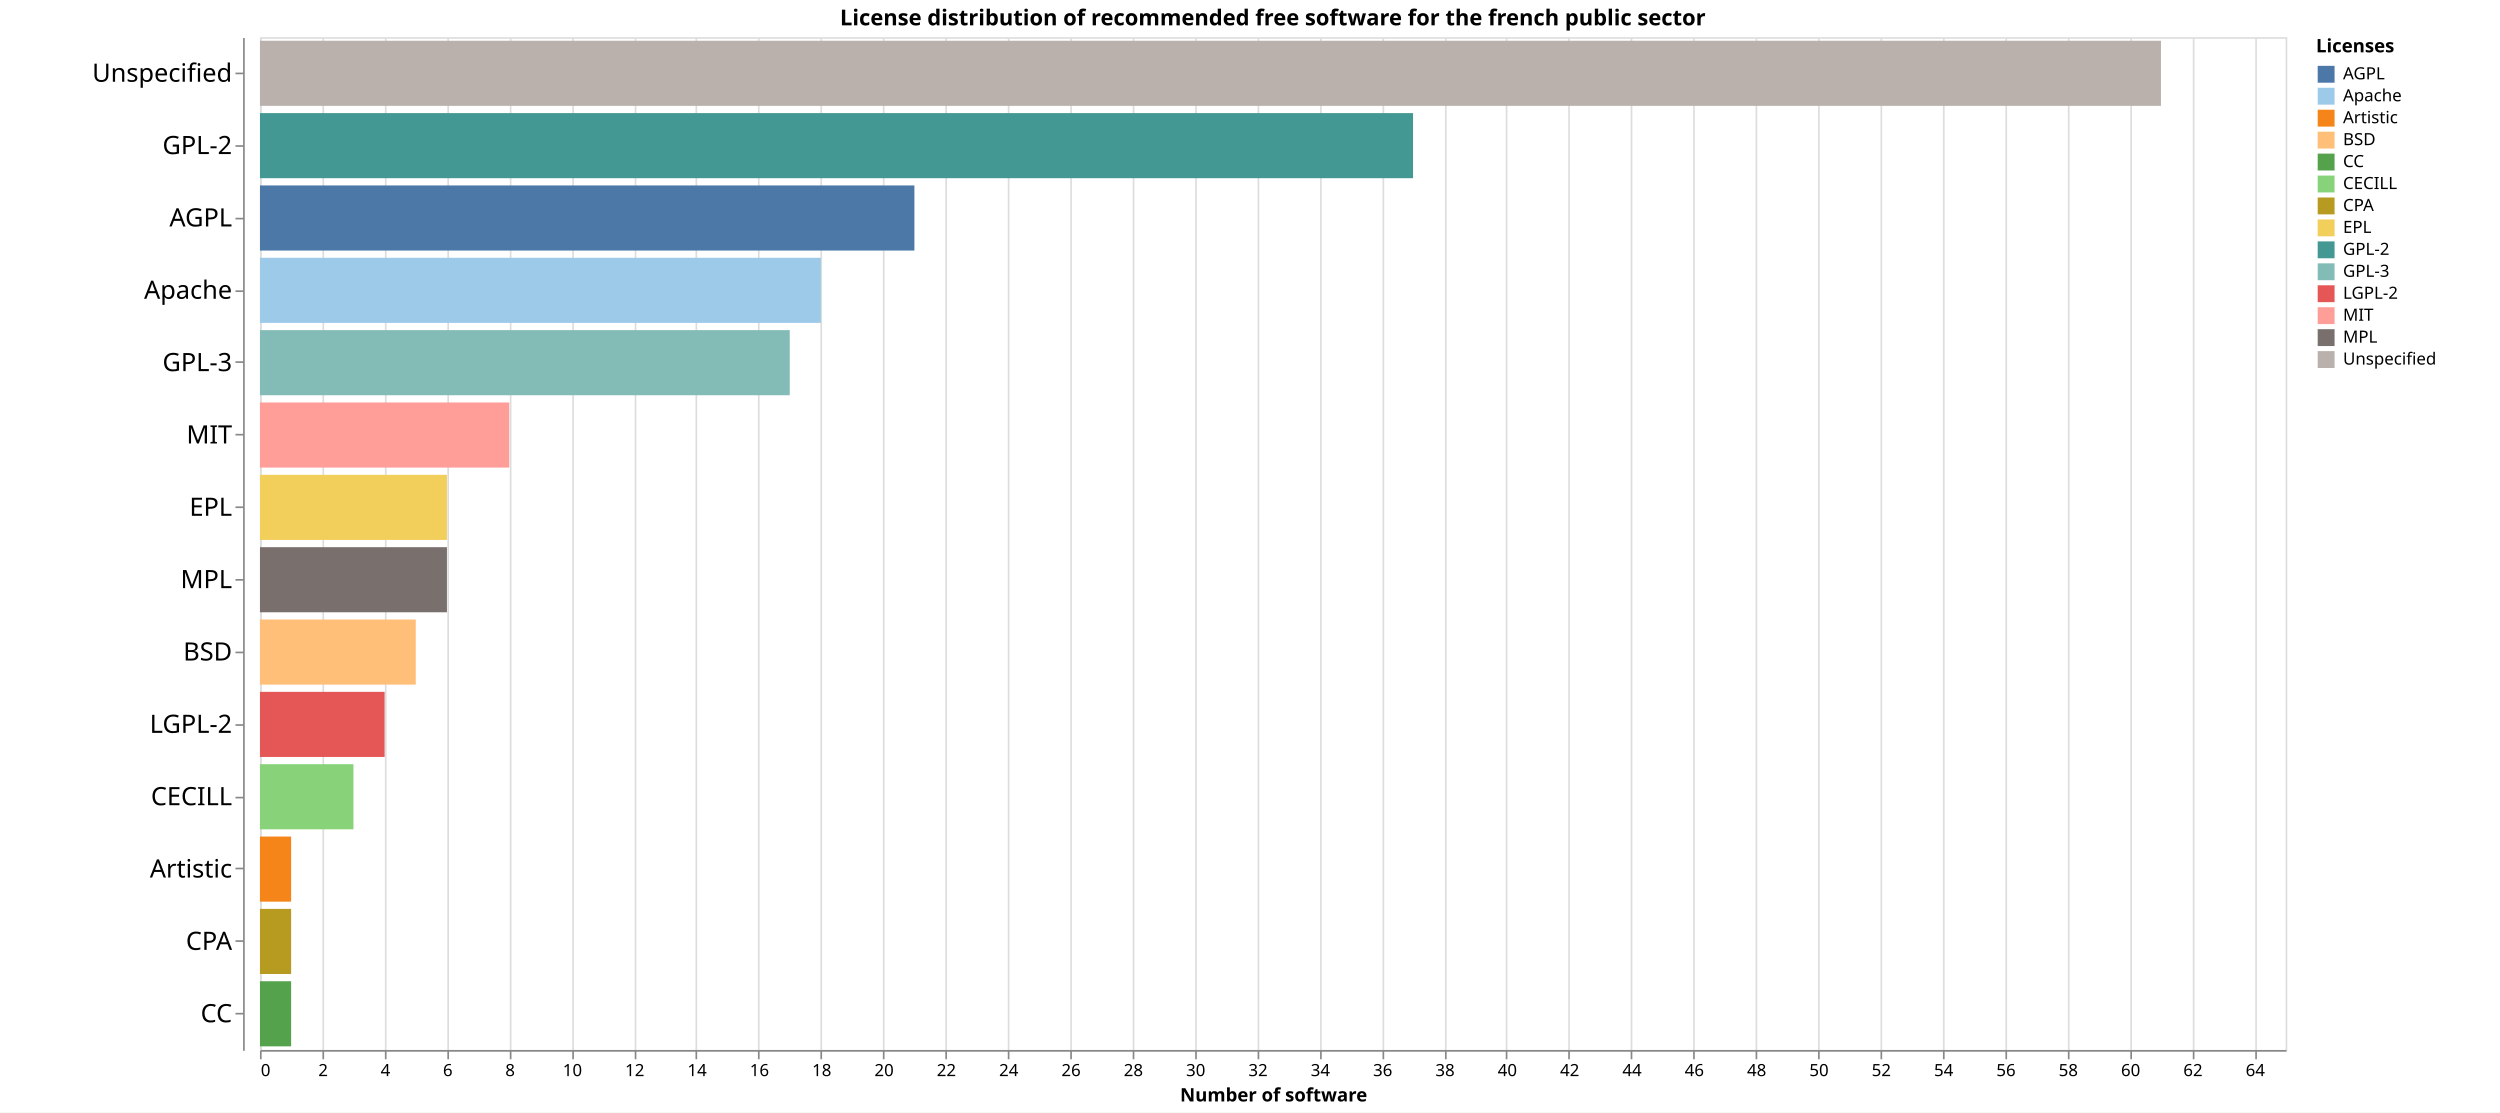
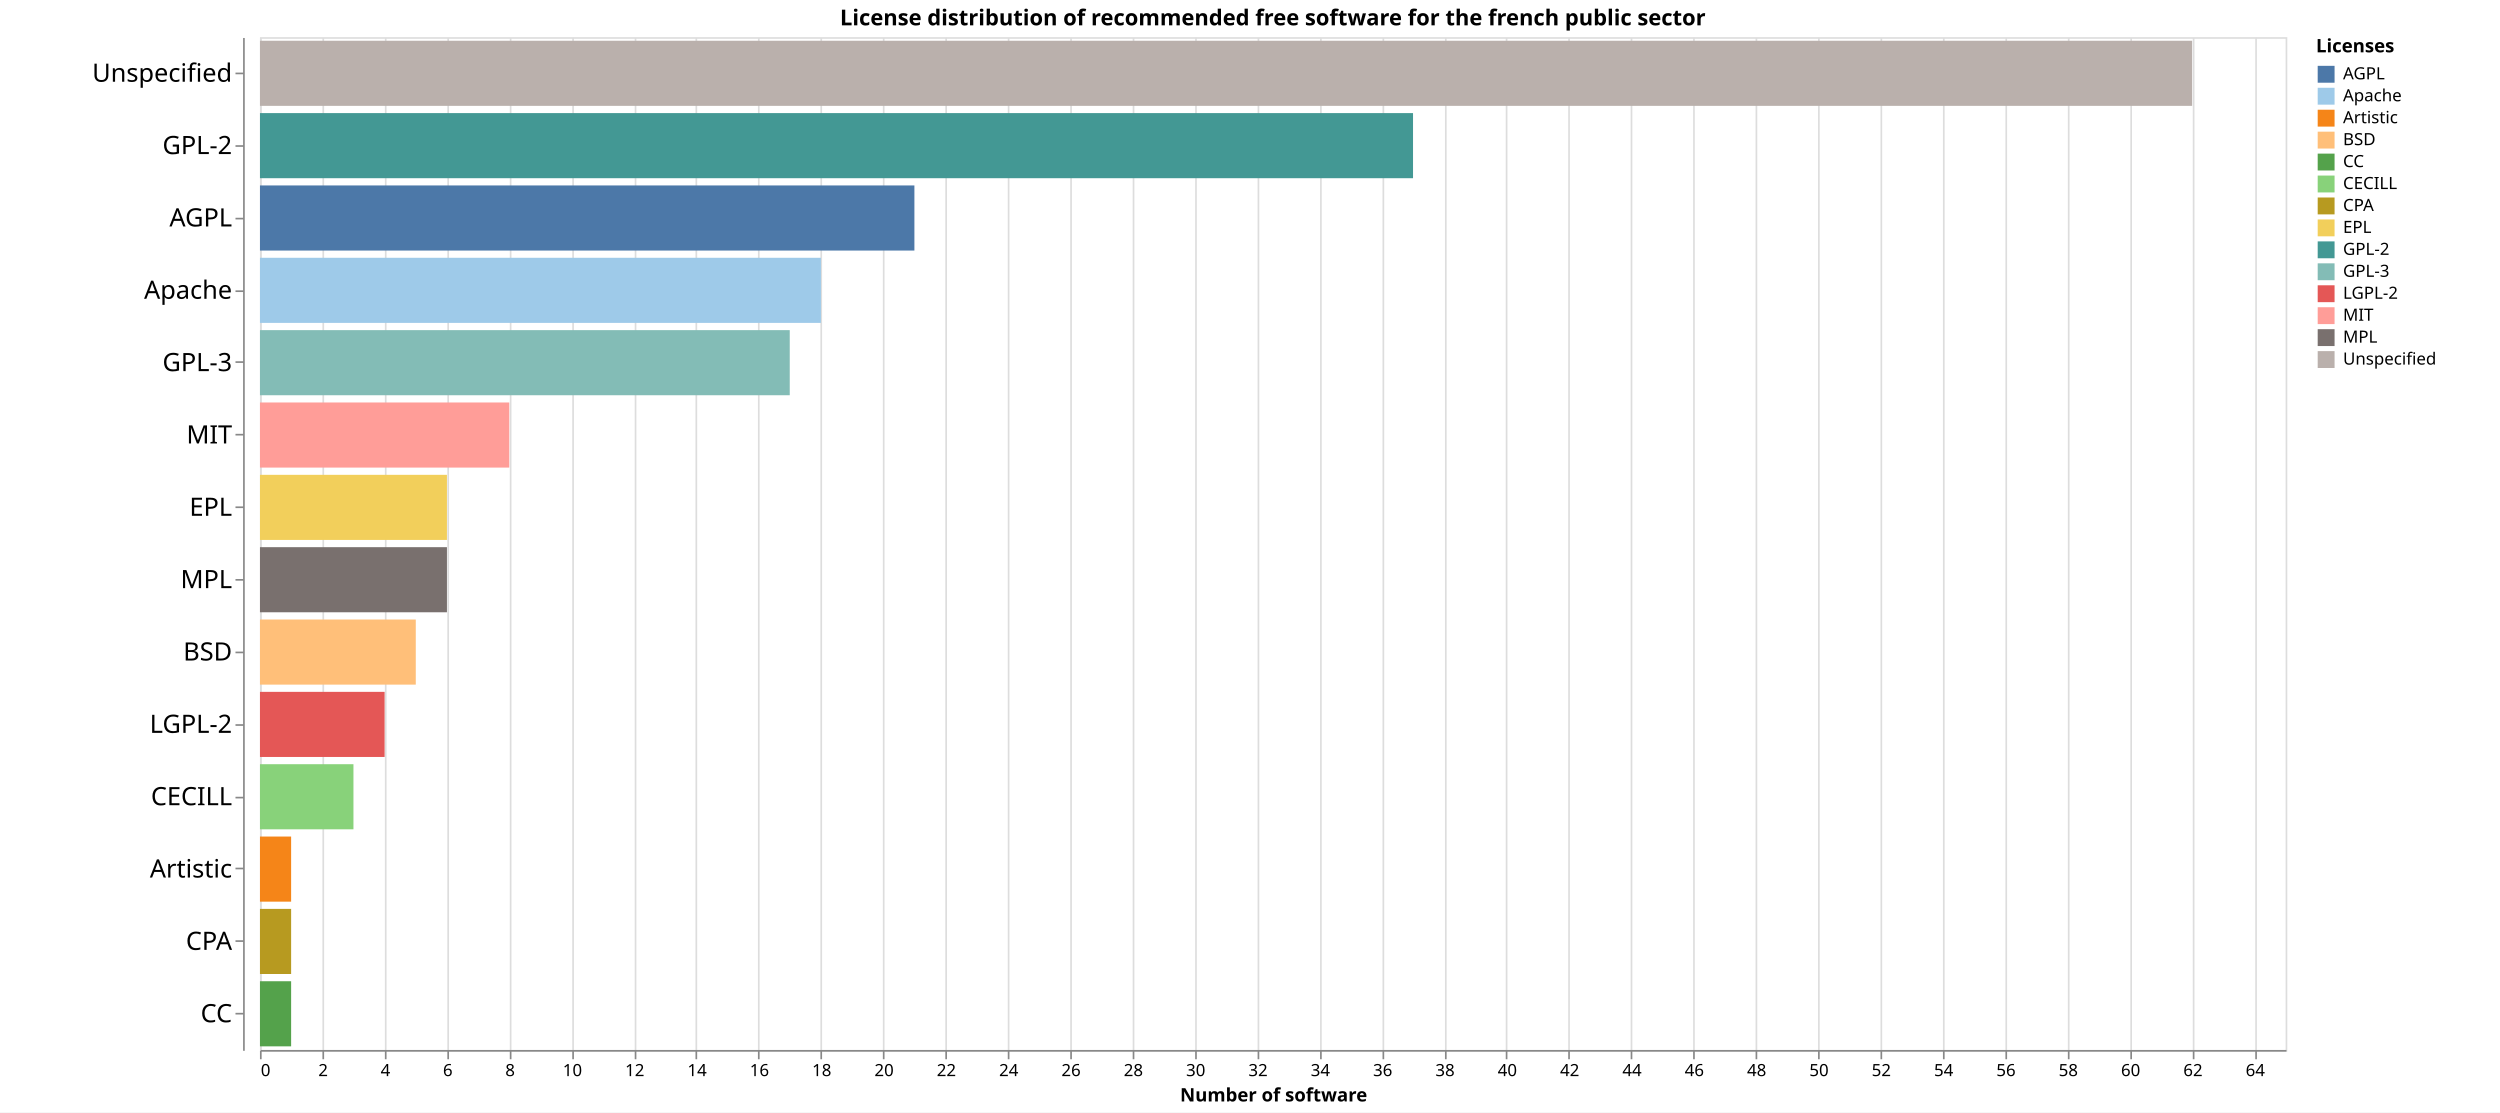
<svg xmlns="http://www.w3.org/2000/svg" class="marks" width="1481" height="659" viewBox="0 0 1481 659" version="1.1">
  <rect width="1481" height="659" style="fill: white;" />
  <g transform="translate(154,22)">
    <g class="mark-group role-frame root">
      <g transform="translate(0,0)">
        <path class="background" d="M0.5,0.5h1200v600h-1200Z" style="fill: none; stroke: #ddd;" />
        <g>
          <g class="mark-group role-axis">
            <g transform="translate(0.5,600.5)">
              <path class="background" d="M0,0h0v0h0Z" style="pointer-events: none; fill: none;" />
              <g>
                <g class="mark-rule role-axis-grid" style="pointer-events: none;">
                  <line transform="translate(0,0)" x2="0" y2="-600" style="fill: none; stroke: #ddd; stroke-width: 1; opacity: 1;" />
                  <line transform="translate(37,0)" x2="0" y2="-600" style="fill: none; stroke: #ddd; stroke-width: 1; opacity: 1;" />
                  <line transform="translate(74,0)" x2="0" y2="-600" style="fill: none; stroke: #ddd; stroke-width: 1; opacity: 1;" />
                  <line transform="translate(111,0)" x2="0" y2="-600" style="fill: none; stroke: #ddd; stroke-width: 1; opacity: 1;" />
                  <line transform="translate(148,0)" x2="0" y2="-600" style="fill: none; stroke: #ddd; stroke-width: 1; opacity: 1;" />
                  <line transform="translate(185,0)" x2="0" y2="-600" style="fill: none; stroke: #ddd; stroke-width: 1; opacity: 1;" />
                  <line transform="translate(222,0)" x2="0" y2="-600" style="fill: none; stroke: #ddd; stroke-width: 1; opacity: 1;" />
                  <line transform="translate(258,0)" x2="0" y2="-600" style="fill: none; stroke: #ddd; stroke-width: 1; opacity: 1;" />
                  <line transform="translate(295,0)" x2="0" y2="-600" style="fill: none; stroke: #ddd; stroke-width: 1; opacity: 1;" />
                  <line transform="translate(332,0)" x2="0" y2="-600" style="fill: none; stroke: #ddd; stroke-width: 1; opacity: 1;" />
                  <line transform="translate(369,0)" x2="0" y2="-600" style="fill: none; stroke: #ddd; stroke-width: 1; opacity: 1;" />
                  <line transform="translate(406,0)" x2="0" y2="-600" style="fill: none; stroke: #ddd; stroke-width: 1; opacity: 1;" />
                  <line transform="translate(443,0)" x2="0" y2="-600" style="fill: none; stroke: #ddd; stroke-width: 1; opacity: 1;" />
                  <line transform="translate(480,0)" x2="0" y2="-600" style="fill: none; stroke: #ddd; stroke-width: 1; opacity: 1;" />
                  <line transform="translate(517,0)" x2="0" y2="-600" style="fill: none; stroke: #ddd; stroke-width: 1; opacity: 1;" />
                  <line transform="translate(554,0)" x2="0" y2="-600" style="fill: none; stroke: #ddd; stroke-width: 1; opacity: 1;" />
                  <line transform="translate(591,0)" x2="0" y2="-600" style="fill: none; stroke: #ddd; stroke-width: 1; opacity: 1;" />
                  <line transform="translate(628,0)" x2="0" y2="-600" style="fill: none; stroke: #ddd; stroke-width: 1; opacity: 1;" />
                  <line transform="translate(665,0)" x2="0" y2="-600" style="fill: none; stroke: #ddd; stroke-width: 1; opacity: 1;" />
                  <line transform="translate(702,0)" x2="0" y2="-600" style="fill: none; stroke: #ddd; stroke-width: 1; opacity: 1;" />
                  <line transform="translate(738,0)" x2="0" y2="-600" style="fill: none; stroke: #ddd; stroke-width: 1; opacity: 1;" />
                  <line transform="translate(775,0)" x2="0" y2="-600" style="fill: none; stroke: #ddd; stroke-width: 1; opacity: 1;" />
                  <line transform="translate(812,0)" x2="0" y2="-600" style="fill: none; stroke: #ddd; stroke-width: 1; opacity: 1;" />
                  <line transform="translate(849,0)" x2="0" y2="-600" style="fill: none; stroke: #ddd; stroke-width: 1; opacity: 1;" />
                  <line transform="translate(886,0)" x2="0" y2="-600" style="fill: none; stroke: #ddd; stroke-width: 1; opacity: 1;" />
                  <line transform="translate(923,0)" x2="0" y2="-600" style="fill: none; stroke: #ddd; stroke-width: 1; opacity: 1;" />
                  <line transform="translate(960,0)" x2="0" y2="-600" style="fill: none; stroke: #ddd; stroke-width: 1; opacity: 1;" />
                  <line transform="translate(997,0)" x2="0" y2="-600" style="fill: none; stroke: #ddd; stroke-width: 1; opacity: 1;" />
                  <line transform="translate(1034,0)" x2="0" y2="-600" style="fill: none; stroke: #ddd; stroke-width: 1; opacity: 1;" />
                  <line transform="translate(1071,0)" x2="0" y2="-600" style="fill: none; stroke: #ddd; stroke-width: 1; opacity: 1;" />
                  <line transform="translate(1108,0)" x2="0" y2="-600" style="fill: none; stroke: #ddd; stroke-width: 1; opacity: 1;" />
                  <line transform="translate(1145,0)" x2="0" y2="-600" style="fill: none; stroke: #ddd; stroke-width: 1; opacity: 1;" />
                  <line transform="translate(1182,0)" x2="0" y2="-600" style="fill: none; stroke: #ddd; stroke-width: 1; opacity: 1;" />
                </g>
              </g>
              <path class="foreground" d="" style="pointer-events: none; display: none; fill: none;" />
            </g>
          </g>
          <g class="mark-group role-axis">
            <g transform="translate(0.5,600.5)">
              <path class="background" d="M0,0h0v0h0Z" style="pointer-events: none; fill: none;" />
              <g>
                <g class="mark-rule role-axis-tick" style="pointer-events: none;">
                  <line transform="translate(0,0)" x2="0" y2="5" style="fill: none; stroke: #888; stroke-width: 1; opacity: 1;" />
                  <line transform="translate(37,0)" x2="0" y2="5" style="fill: none; stroke: #888; stroke-width: 1; opacity: 1;" />
                  <line transform="translate(74,0)" x2="0" y2="5" style="fill: none; stroke: #888; stroke-width: 1; opacity: 1;" />
                  <line transform="translate(111,0)" x2="0" y2="5" style="fill: none; stroke: #888; stroke-width: 1; opacity: 1;" />
                  <line transform="translate(148,0)" x2="0" y2="5" style="fill: none; stroke: #888; stroke-width: 1; opacity: 1;" />
                  <line transform="translate(185,0)" x2="0" y2="5" style="fill: none; stroke: #888; stroke-width: 1; opacity: 1;" />
                  <line transform="translate(222,0)" x2="0" y2="5" style="fill: none; stroke: #888; stroke-width: 1; opacity: 1;" />
                  <line transform="translate(258,0)" x2="0" y2="5" style="fill: none; stroke: #888; stroke-width: 1; opacity: 1;" />
                  <line transform="translate(295,0)" x2="0" y2="5" style="fill: none; stroke: #888; stroke-width: 1; opacity: 1;" />
                  <line transform="translate(332,0)" x2="0" y2="5" style="fill: none; stroke: #888; stroke-width: 1; opacity: 1;" />
                  <line transform="translate(369,0)" x2="0" y2="5" style="fill: none; stroke: #888; stroke-width: 1; opacity: 1;" />
                  <line transform="translate(406,0)" x2="0" y2="5" style="fill: none; stroke: #888; stroke-width: 1; opacity: 1;" />
                  <line transform="translate(443,0)" x2="0" y2="5" style="fill: none; stroke: #888; stroke-width: 1; opacity: 1;" />
                  <line transform="translate(480,0)" x2="0" y2="5" style="fill: none; stroke: #888; stroke-width: 1; opacity: 1;" />
                  <line transform="translate(517,0)" x2="0" y2="5" style="fill: none; stroke: #888; stroke-width: 1; opacity: 1;" />
                  <line transform="translate(554,0)" x2="0" y2="5" style="fill: none; stroke: #888; stroke-width: 1; opacity: 1;" />
                  <line transform="translate(591,0)" x2="0" y2="5" style="fill: none; stroke: #888; stroke-width: 1; opacity: 1;" />
                  <line transform="translate(628,0)" x2="0" y2="5" style="fill: none; stroke: #888; stroke-width: 1; opacity: 1;" />
                  <line transform="translate(665,0)" x2="0" y2="5" style="fill: none; stroke: #888; stroke-width: 1; opacity: 1;" />
                  <line transform="translate(702,0)" x2="0" y2="5" style="fill: none; stroke: #888; stroke-width: 1; opacity: 1;" />
                  <line transform="translate(738,0)" x2="0" y2="5" style="fill: none; stroke: #888; stroke-width: 1; opacity: 1;" />
                  <line transform="translate(775,0)" x2="0" y2="5" style="fill: none; stroke: #888; stroke-width: 1; opacity: 1;" />
                  <line transform="translate(812,0)" x2="0" y2="5" style="fill: none; stroke: #888; stroke-width: 1; opacity: 1;" />
                  <line transform="translate(849,0)" x2="0" y2="5" style="fill: none; stroke: #888; stroke-width: 1; opacity: 1;" />
                  <line transform="translate(886,0)" x2="0" y2="5" style="fill: none; stroke: #888; stroke-width: 1; opacity: 1;" />
                  <line transform="translate(923,0)" x2="0" y2="5" style="fill: none; stroke: #888; stroke-width: 1; opacity: 1;" />
                  <line transform="translate(960,0)" x2="0" y2="5" style="fill: none; stroke: #888; stroke-width: 1; opacity: 1;" />
                  <line transform="translate(997,0)" x2="0" y2="5" style="fill: none; stroke: #888; stroke-width: 1; opacity: 1;" />
                  <line transform="translate(1034,0)" x2="0" y2="5" style="fill: none; stroke: #888; stroke-width: 1; opacity: 1;" />
                  <line transform="translate(1071,0)" x2="0" y2="5" style="fill: none; stroke: #888; stroke-width: 1; opacity: 1;" />
                  <line transform="translate(1108,0)" x2="0" y2="5" style="fill: none; stroke: #888; stroke-width: 1; opacity: 1;" />
                  <line transform="translate(1145,0)" x2="0" y2="5" style="fill: none; stroke: #888; stroke-width: 1; opacity: 1;" />
                  <line transform="translate(1182,0)" x2="0" y2="5" style="fill: none; stroke: #888; stroke-width: 1; opacity: 1;" />
                </g>
                <g class="mark-text role-axis-label" style="pointer-events: none;">
                  <text text-anchor="start" transform="translate(0,15)" style="font-family: sans-serif; font-size: 10px; fill: #000; opacity: 1;">0</text>
                  <text text-anchor="middle" transform="translate(36.92308,15)" style="font-family: sans-serif; font-size: 10px; fill: #000; opacity: 1;">2</text>
                  <text text-anchor="middle" transform="translate(73.84615,15)" style="font-family: sans-serif; font-size: 10px; fill: #000; opacity: 1;">4</text>
                  <text text-anchor="middle" transform="translate(110.7692,15)" style="font-family: sans-serif; font-size: 10px; fill: #000; opacity: 1;">6</text>
                  <text text-anchor="middle" transform="translate(147.6923,15)" style="font-family: sans-serif; font-size: 10px; fill: #000; opacity: 1;">8</text>
                  <text text-anchor="middle" transform="translate(184.6154,15)" style="font-family: sans-serif; font-size: 10px; fill: #000; opacity: 1;">10</text>
                  <text text-anchor="middle" transform="translate(221.5385,15)" style="font-family: sans-serif; font-size: 10px; fill: #000; opacity: 1;">12</text>
                  <text text-anchor="middle" transform="translate(258.4615,15)" style="font-family: sans-serif; font-size: 10px; fill: #000; opacity: 1;">14</text>
                  <text text-anchor="middle" transform="translate(295.3846,15)" style="font-family: sans-serif; font-size: 10px; fill: #000; opacity: 1;">16</text>
                  <text text-anchor="middle" transform="translate(332.3077,15)" style="font-family: sans-serif; font-size: 10px; fill: #000; opacity: 1;">18</text>
                  <text text-anchor="middle" transform="translate(369.2308,15)" style="font-family: sans-serif; font-size: 10px; fill: #000; opacity: 1;">20</text>
                  <text text-anchor="middle" transform="translate(406.1538,15)" style="font-family: sans-serif; font-size: 10px; fill: #000; opacity: 1;">22</text>
                  <text text-anchor="middle" transform="translate(443.0769,15)" style="font-family: sans-serif; font-size: 10px; fill: #000; opacity: 1;">24</text>
                  <text text-anchor="middle" transform="translate(480,15)" style="font-family: sans-serif; font-size: 10px; fill: #000; opacity: 1;">26</text>
                  <text text-anchor="middle" transform="translate(516.9231,15)" style="font-family: sans-serif; font-size: 10px; fill: #000; opacity: 1;">28</text>
                  <text text-anchor="middle" transform="translate(553.8462,15)" style="font-family: sans-serif; font-size: 10px; fill: #000; opacity: 1;">30</text>
                  <text text-anchor="middle" transform="translate(590.7692,15)" style="font-family: sans-serif; font-size: 10px; fill: #000; opacity: 1;">32</text>
                  <text text-anchor="middle" transform="translate(627.6923,15)" style="font-family: sans-serif; font-size: 10px; fill: #000; opacity: 1;">34</text>
                  <text text-anchor="middle" transform="translate(664.6154,15)" style="font-family: sans-serif; font-size: 10px; fill: #000; opacity: 1;">36</text>
                  <text text-anchor="middle" transform="translate(701.5385,15)" style="font-family: sans-serif; font-size: 10px; fill: #000; opacity: 1;">38</text>
                  <text text-anchor="middle" transform="translate(738.4615,15)" style="font-family: sans-serif; font-size: 10px; fill: #000; opacity: 1;">40</text>
                  <text text-anchor="middle" transform="translate(775.3846,15)" style="font-family: sans-serif; font-size: 10px; fill: #000; opacity: 1;">42</text>
                  <text text-anchor="middle" transform="translate(812.3077,15)" style="font-family: sans-serif; font-size: 10px; fill: #000; opacity: 1;">44</text>
                  <text text-anchor="middle" transform="translate(849.2308,15)" style="font-family: sans-serif; font-size: 10px; fill: #000; opacity: 1;">46</text>
                  <text text-anchor="middle" transform="translate(886.1538,15)" style="font-family: sans-serif; font-size: 10px; fill: #000; opacity: 1;">48</text>
                  <text text-anchor="middle" transform="translate(923.0769,15)" style="font-family: sans-serif; font-size: 10px; fill: #000; opacity: 1;">50</text>
                  <text text-anchor="middle" transform="translate(960,15)" style="font-family: sans-serif; font-size: 10px; fill: #000; opacity: 1;">52</text>
                  <text text-anchor="middle" transform="translate(996.9231,15)" style="font-family: sans-serif; font-size: 10px; fill: #000; opacity: 1;">54</text>
                  <text text-anchor="middle" transform="translate(1033.846,15)" style="font-family: sans-serif; font-size: 10px; fill: #000; opacity: 1;">56</text>
                  <text text-anchor="middle" transform="translate(1070.769,15)" style="font-family: sans-serif; font-size: 10px; fill: #000; opacity: 1;">58</text>
                  <text text-anchor="middle" transform="translate(1107.692,15)" style="font-family: sans-serif; font-size: 10px; fill: #000; opacity: 1;">60</text>
                  <text text-anchor="middle" transform="translate(1144.615,15)" style="font-family: sans-serif; font-size: 10px; fill: #000; opacity: 1;">62</text>
                  <text text-anchor="middle" transform="translate(1181.538,15)" style="font-family: sans-serif; font-size: 10px; fill: #000; opacity: 1;">64</text>
                </g>
                <g class="mark-rule role-axis-domain" style="pointer-events: none;">
                  <line transform="translate(0,0)" x2="1200" y2="0" style="fill: none; stroke: #888; stroke-width: 1; opacity: 1;" />
                </g>
                <g class="mark-text role-axis-title" style="pointer-events: none;">
                  <text text-anchor="middle" transform="translate(600,30)" style="font-family: sans-serif; font-size: 11px; font-weight: bold; fill: #000; opacity: 1;">Number of software</text>
                </g>
              </g>
              <path class="foreground" d="" style="pointer-events: none; display: none; fill: none;" />
            </g>
          </g>
          <g class="mark-group role-axis">
            <g transform="translate(-9.5,0.5)">
              <path class="background" d="M0,0h0v0h0Z" style="pointer-events: none; fill: none;" />
              <g>
                <g class="mark-rule role-axis-tick" style="pointer-events: none;">
                  <line transform="translate(0,21)" x2="-5" y2="0" style="fill: none; stroke: #888; stroke-width: 1; opacity: 1;" />
                  <line transform="translate(0,64)" x2="-5" y2="0" style="fill: none; stroke: #888; stroke-width: 1; opacity: 1;" />
                  <line transform="translate(0,107)" x2="-5" y2="0" style="fill: none; stroke: #888; stroke-width: 1; opacity: 1;" />
                  <line transform="translate(0,150)" x2="-5" y2="0" style="fill: none; stroke: #888; stroke-width: 1; opacity: 1;" />
                  <line transform="translate(0,192)" x2="-5" y2="0" style="fill: none; stroke: #888; stroke-width: 1; opacity: 1;" />
                  <line transform="translate(0,235)" x2="-5" y2="0" style="fill: none; stroke: #888; stroke-width: 1; opacity: 1;" />
                  <line transform="translate(0,278)" x2="-5" y2="0" style="fill: none; stroke: #888; stroke-width: 1; opacity: 1;" />
                  <line transform="translate(0,321)" x2="-5" y2="0" style="fill: none; stroke: #888; stroke-width: 1; opacity: 1;" />
                  <line transform="translate(0,364)" x2="-5" y2="0" style="fill: none; stroke: #888; stroke-width: 1; opacity: 1;" />
                  <line transform="translate(0,407)" x2="-5" y2="0" style="fill: none; stroke: #888; stroke-width: 1; opacity: 1;" />
                  <line transform="translate(0,450)" x2="-5" y2="0" style="fill: none; stroke: #888; stroke-width: 1; opacity: 1;" />
                  <line transform="translate(0,492)" x2="-5" y2="0" style="fill: none; stroke: #888; stroke-width: 1; opacity: 1;" />
                  <line transform="translate(0,535)" x2="-5" y2="0" style="fill: none; stroke: #888; stroke-width: 1; opacity: 1;" />
                  <line transform="translate(0,578)" x2="-5" y2="0" style="fill: none; stroke: #888; stroke-width: 1; opacity: 1;" />
                </g>
                <g class="mark-text role-axis-label" style="pointer-events: none;">
                  <text text-anchor="end" transform="translate(-7,25.92857)" style="font-family: sans-serif; font-size: 15px; fill: #000; opacity: 1;">Unspecified</text>
                  <text text-anchor="end" transform="translate(-7,68.78571)" style="font-family: sans-serif; font-size: 15px; fill: #000; opacity: 1;">GPL-2</text>
                  <text text-anchor="end" transform="translate(-7,111.6429)" style="font-family: sans-serif; font-size: 15px; fill: #000; opacity: 1;">AGPL</text>
                  <text text-anchor="end" transform="translate(-7,154.5)" style="font-family: sans-serif; font-size: 15px; fill: #000; opacity: 1;">Apache</text>
                  <text text-anchor="end" transform="translate(-7,197.3571)" style="font-family: sans-serif; font-size: 15px; fill: #000; opacity: 1;">GPL-3</text>
                  <text text-anchor="end" transform="translate(-7,240.2143)" style="font-family: sans-serif; font-size: 15px; fill: #000; opacity: 1;">MIT</text>
                  <text text-anchor="end" transform="translate(-7,283.0714)" style="font-family: sans-serif; font-size: 15px; fill: #000; opacity: 1;">EPL</text>
                  <text text-anchor="end" transform="translate(-7,325.9286)" style="font-family: sans-serif; font-size: 15px; fill: #000; opacity: 1;">MPL</text>
                  <text text-anchor="end" transform="translate(-7,368.7857)" style="font-family: sans-serif; font-size: 15px; fill: #000; opacity: 1;">BSD</text>
                  <text text-anchor="end" transform="translate(-7,411.6429)" style="font-family: sans-serif; font-size: 15px; fill: #000; opacity: 1;">LGPL-2</text>
                  <text text-anchor="end" transform="translate(-7,454.5)" style="font-family: sans-serif; font-size: 15px; fill: #000; opacity: 1;">CECILL</text>
                  <text text-anchor="end" transform="translate(-7,497.3571)" style="font-family: sans-serif; font-size: 15px; fill: #000; opacity: 1;">Artistic</text>
                  <text text-anchor="end" transform="translate(-7,540.2143)" style="font-family: sans-serif; font-size: 15px; fill: #000; opacity: 1;">CPA</text>
                  <text text-anchor="end" transform="translate(-7,583.0714)" style="font-family: sans-serif; font-size: 15px; fill: #000; opacity: 1;">CC</text>
                </g>
                <g class="mark-rule role-axis-domain" style="pointer-events: none;">
                  <line transform="translate(0,0)" x2="0" y2="600" style="fill: none; stroke: #888; stroke-width: 1; opacity: 1;" />
                </g>
              </g>
              <path class="foreground" d="" style="pointer-events: none; display: none; fill: none;" />
            </g>
          </g>
          <g class="mark-rect role-mark marks">
            <path d="M0,173.571h313.846v38.571h-313.846Z" style="fill: #83bcb6;" />
            <path d="M0,387.857h73.846v38.571h-73.846Z" style="fill: #e45756;" />
            <path d="M0,259.286h110.769v38.571h-110.769Z" style="fill: #f2cf5b;" />
            <path d="M0,473.571h18.462v38.571h-18.462Z" style="fill: #f58518;" />
            <path d="M0,87.857h387.692v38.571h-387.692Z" style="fill: #4c78a8;" />
            <path d="M0,516.429h18.462v38.571h-18.462Z" style="fill: #b79a20;" />
            <path d="M0,430.714h55.385v38.571h-55.385Z" style="fill: #88d27a;" />
            <path d="M0,559.286h18.462v38.571h-18.462Z" style="fill: #54a24b;" />
-             <path d="M0,2.143h1126.154v38.571h-1126.154Z" style="fill: #bab0ac;" />
+             <path d="M0,2.143h1144.615v38.571h-1144.615Z" style="fill: #bab0ac;" />
            <path d="M0,130.714h332.308v38.571h-332.308Z" style="fill: #9ecae9;" />
            <path d="M0,345h92.308v38.571h-92.308Z" style="fill: #ffbf79;" />
            <path d="M0,216.429h147.692v38.571h-147.692Z" style="fill: #ff9d98;" />
            <path d="M0,45h683.077v38.571h-683.077Z" style="fill: #439894;" />
            <path d="M0,302.143h110.769v38.571h-110.769Z" style="fill: #79706e;" />
          </g>
          <g class="mark-group role-legend">
            <g transform="translate(1218,0)">
              <path class="background" d="M0,0h104v196h-104Z" style="pointer-events: none; fill: none;" />
              <g>
                <g class="mark-group role-legend-entry">
                  <g transform="translate(0,16)">
                    <path class="background" d="M0,0h0v0h0Z" style="pointer-events: none; fill: none;" />
                    <g>
                      <g class="mark-group role-scope">
                        <g transform="translate(0,0)">
                          <path class="background" d="M0,0h104v11h-104Z" style="pointer-events: none; fill: none; opacity: 1;" />
                          <g>
                            <g class="mark-symbol role-legend-symbol" style="pointer-events: none;">
                              <path transform="translate(6,6)" d="M-5,-5h10v10h-10Z" style="fill: #4c78a8; stroke-width: 1.5; opacity: 1;" />
                            </g>
                            <g class="mark-text role-legend-label" style="pointer-events: none;">
                              <text text-anchor="start" transform="translate(16,9)" style="font-family: sans-serif; font-size: 10px; fill: #000; opacity: 1;">AGPL</text>
                            </g>
                          </g>
                          <path class="foreground" d="" style="pointer-events: none; display: none; fill: none;" />
                        </g>
                        <g transform="translate(0,13)">
                          <path class="background" d="M0,0h104v11h-104Z" style="pointer-events: none; fill: none; opacity: 1;" />
                          <g>
                            <g class="mark-symbol role-legend-symbol" style="pointer-events: none;">
                              <path transform="translate(6,6)" d="M-5,-5h10v10h-10Z" style="fill: #9ecae9; stroke-width: 1.5; opacity: 1;" />
                            </g>
                            <g class="mark-text role-legend-label" style="pointer-events: none;">
                              <text text-anchor="start" transform="translate(16,9)" style="font-family: sans-serif; font-size: 10px; fill: #000; opacity: 1;">Apache</text>
                            </g>
                          </g>
                          <path class="foreground" d="" style="pointer-events: none; display: none; fill: none;" />
                        </g>
                        <g transform="translate(0,26)">
                          <path class="background" d="M0,0h104v11h-104Z" style="pointer-events: none; fill: none; opacity: 1;" />
                          <g>
                            <g class="mark-symbol role-legend-symbol" style="pointer-events: none;">
                              <path transform="translate(6,6)" d="M-5,-5h10v10h-10Z" style="fill: #f58518; stroke-width: 1.5; opacity: 1;" />
                            </g>
                            <g class="mark-text role-legend-label" style="pointer-events: none;">
                              <text text-anchor="start" transform="translate(16,9)" style="font-family: sans-serif; font-size: 10px; fill: #000; opacity: 1;">Artistic</text>
                            </g>
                          </g>
                          <path class="foreground" d="" style="pointer-events: none; display: none; fill: none;" />
                        </g>
                        <g transform="translate(0,39)">
                          <path class="background" d="M0,0h104v11h-104Z" style="pointer-events: none; fill: none; opacity: 1;" />
                          <g>
                            <g class="mark-symbol role-legend-symbol" style="pointer-events: none;">
                              <path transform="translate(6,6)" d="M-5,-5h10v10h-10Z" style="fill: #ffbf79; stroke-width: 1.5; opacity: 1;" />
                            </g>
                            <g class="mark-text role-legend-label" style="pointer-events: none;">
                              <text text-anchor="start" transform="translate(16,9)" style="font-family: sans-serif; font-size: 10px; fill: #000; opacity: 1;">BSD</text>
                            </g>
                          </g>
                          <path class="foreground" d="" style="pointer-events: none; display: none; fill: none;" />
                        </g>
                        <g transform="translate(0,52)">
                          <path class="background" d="M0,0h104v11h-104Z" style="pointer-events: none; fill: none; opacity: 1;" />
                          <g>
                            <g class="mark-symbol role-legend-symbol" style="pointer-events: none;">
                              <path transform="translate(6,6)" d="M-5,-5h10v10h-10Z" style="fill: #54a24b; stroke-width: 1.5; opacity: 1;" />
                            </g>
                            <g class="mark-text role-legend-label" style="pointer-events: none;">
                              <text text-anchor="start" transform="translate(16,9)" style="font-family: sans-serif; font-size: 10px; fill: #000; opacity: 1;">CC</text>
                            </g>
                          </g>
                          <path class="foreground" d="" style="pointer-events: none; display: none; fill: none;" />
                        </g>
                        <g transform="translate(0,65)">
                          <path class="background" d="M0,0h104v11h-104Z" style="pointer-events: none; fill: none; opacity: 1;" />
                          <g>
                            <g class="mark-symbol role-legend-symbol" style="pointer-events: none;">
                              <path transform="translate(6,6)" d="M-5,-5h10v10h-10Z" style="fill: #88d27a; stroke-width: 1.5; opacity: 1;" />
                            </g>
                            <g class="mark-text role-legend-label" style="pointer-events: none;">
                              <text text-anchor="start" transform="translate(16,9)" style="font-family: sans-serif; font-size: 10px; fill: #000; opacity: 1;">CECILL</text>
                            </g>
                          </g>
                          <path class="foreground" d="" style="pointer-events: none; display: none; fill: none;" />
                        </g>
                        <g transform="translate(0,78)">
                          <path class="background" d="M0,0h104v11h-104Z" style="pointer-events: none; fill: none; opacity: 1;" />
                          <g>
                            <g class="mark-symbol role-legend-symbol" style="pointer-events: none;">
                              <path transform="translate(6,6)" d="M-5,-5h10v10h-10Z" style="fill: #b79a20; stroke-width: 1.5; opacity: 1;" />
                            </g>
                            <g class="mark-text role-legend-label" style="pointer-events: none;">
                              <text text-anchor="start" transform="translate(16,9)" style="font-family: sans-serif; font-size: 10px; fill: #000; opacity: 1;">CPA</text>
                            </g>
                          </g>
                          <path class="foreground" d="" style="pointer-events: none; display: none; fill: none;" />
                        </g>
                        <g transform="translate(0,91)">
                          <path class="background" d="M0,0h104v11h-104Z" style="pointer-events: none; fill: none; opacity: 1;" />
                          <g>
                            <g class="mark-symbol role-legend-symbol" style="pointer-events: none;">
                              <path transform="translate(6,6)" d="M-5,-5h10v10h-10Z" style="fill: #f2cf5b; stroke-width: 1.5; opacity: 1;" />
                            </g>
                            <g class="mark-text role-legend-label" style="pointer-events: none;">
                              <text text-anchor="start" transform="translate(16,9)" style="font-family: sans-serif; font-size: 10px; fill: #000; opacity: 1;">EPL</text>
                            </g>
                          </g>
                          <path class="foreground" d="" style="pointer-events: none; display: none; fill: none;" />
                        </g>
                        <g transform="translate(0,104)">
                          <path class="background" d="M0,0h104v11h-104Z" style="pointer-events: none; fill: none; opacity: 1;" />
                          <g>
                            <g class="mark-symbol role-legend-symbol" style="pointer-events: none;">
                              <path transform="translate(6,6)" d="M-5,-5h10v10h-10Z" style="fill: #439894; stroke-width: 1.5; opacity: 1;" />
                            </g>
                            <g class="mark-text role-legend-label" style="pointer-events: none;">
                              <text text-anchor="start" transform="translate(16,9)" style="font-family: sans-serif; font-size: 10px; fill: #000; opacity: 1;">GPL-2</text>
                            </g>
                          </g>
                          <path class="foreground" d="" style="pointer-events: none; display: none; fill: none;" />
                        </g>
                        <g transform="translate(0,117)">
                          <path class="background" d="M0,0h104v11h-104Z" style="pointer-events: none; fill: none; opacity: 1;" />
                          <g>
                            <g class="mark-symbol role-legend-symbol" style="pointer-events: none;">
                              <path transform="translate(6,6)" d="M-5,-5h10v10h-10Z" style="fill: #83bcb6; stroke-width: 1.5; opacity: 1;" />
                            </g>
                            <g class="mark-text role-legend-label" style="pointer-events: none;">
                              <text text-anchor="start" transform="translate(16,9)" style="font-family: sans-serif; font-size: 10px; fill: #000; opacity: 1;">GPL-3</text>
                            </g>
                          </g>
                          <path class="foreground" d="" style="pointer-events: none; display: none; fill: none;" />
                        </g>
                        <g transform="translate(0,130)">
                          <path class="background" d="M0,0h104v11h-104Z" style="pointer-events: none; fill: none; opacity: 1;" />
                          <g>
                            <g class="mark-symbol role-legend-symbol" style="pointer-events: none;">
                              <path transform="translate(6,6)" d="M-5,-5h10v10h-10Z" style="fill: #e45756; stroke-width: 1.5; opacity: 1;" />
                            </g>
                            <g class="mark-text role-legend-label" style="pointer-events: none;">
                              <text text-anchor="start" transform="translate(16,9)" style="font-family: sans-serif; font-size: 10px; fill: #000; opacity: 1;">LGPL-2</text>
                            </g>
                          </g>
                          <path class="foreground" d="" style="pointer-events: none; display: none; fill: none;" />
                        </g>
                        <g transform="translate(0,143)">
                          <path class="background" d="M0,0h104v11h-104Z" style="pointer-events: none; fill: none; opacity: 1;" />
                          <g>
                            <g class="mark-symbol role-legend-symbol" style="pointer-events: none;">
                              <path transform="translate(6,6)" d="M-5,-5h10v10h-10Z" style="fill: #ff9d98; stroke-width: 1.5; opacity: 1;" />
                            </g>
                            <g class="mark-text role-legend-label" style="pointer-events: none;">
                              <text text-anchor="start" transform="translate(16,9)" style="font-family: sans-serif; font-size: 10px; fill: #000; opacity: 1;">MIT</text>
                            </g>
                          </g>
                          <path class="foreground" d="" style="pointer-events: none; display: none; fill: none;" />
                        </g>
                        <g transform="translate(0,156)">
                          <path class="background" d="M0,0h104v11h-104Z" style="pointer-events: none; fill: none; opacity: 1;" />
                          <g>
                            <g class="mark-symbol role-legend-symbol" style="pointer-events: none;">
                              <path transform="translate(6,6)" d="M-5,-5h10v10h-10Z" style="fill: #79706e; stroke-width: 1.5; opacity: 1;" />
                            </g>
                            <g class="mark-text role-legend-label" style="pointer-events: none;">
                              <text text-anchor="start" transform="translate(16,9)" style="font-family: sans-serif; font-size: 10px; fill: #000; opacity: 1;">MPL</text>
                            </g>
                          </g>
                          <path class="foreground" d="" style="pointer-events: none; display: none; fill: none;" />
                        </g>
                        <g transform="translate(0,169)">
                          <path class="background" d="M0,0h104v11h-104Z" style="pointer-events: none; fill: none; opacity: 1;" />
                          <g>
                            <g class="mark-symbol role-legend-symbol" style="pointer-events: none;">
                              <path transform="translate(6,6)" d="M-5,-5h10v10h-10Z" style="fill: #bab0ac; stroke-width: 1.5; opacity: 1;" />
                            </g>
                            <g class="mark-text role-legend-label" style="pointer-events: none;">
                              <text text-anchor="start" transform="translate(16,9)" style="font-family: sans-serif; font-size: 10px; fill: #000; opacity: 1;">Unspecified</text>
                            </g>
                          </g>
                          <path class="foreground" d="" style="pointer-events: none; display: none; fill: none;" />
                        </g>
                      </g>
                    </g>
                    <path class="foreground" d="" style="pointer-events: none; display: none; fill: none;" />
                  </g>
                </g>
                <g class="mark-text role-legend-title" style="pointer-events: none;">
                  <text text-anchor="start" transform="translate(0,9)" style="font-family: sans-serif; font-size: 11px; font-weight: bold; fill: #000; opacity: 1;">Licenses</text>
                </g>
              </g>
              <path class="foreground" d="" style="pointer-events: none; display: none; fill: none;" />
            </g>
          </g>
          <g class="mark-group role-title">
            <g transform="translate(600,-17)">
              <path class="background" d="M0,0h0v0h0Z" style="pointer-events: none; fill: none;" />
              <g>
                <g class="mark-text role-title-text" style="pointer-events: none;">
                  <text text-anchor="middle" transform="translate(0,10)" style="font-family: sans-serif; font-size: 13px; font-weight: bold; fill: #000; opacity: 1;">License distribution of recommended free software for the french public sector</text>
                </g>
              </g>
              <path class="foreground" d="" style="pointer-events: none; display: none; fill: none;" />
            </g>
          </g>
        </g>
        <path class="foreground" d="" style="display: none; fill: none;" />
      </g>
    </g>
  </g>
</svg>
